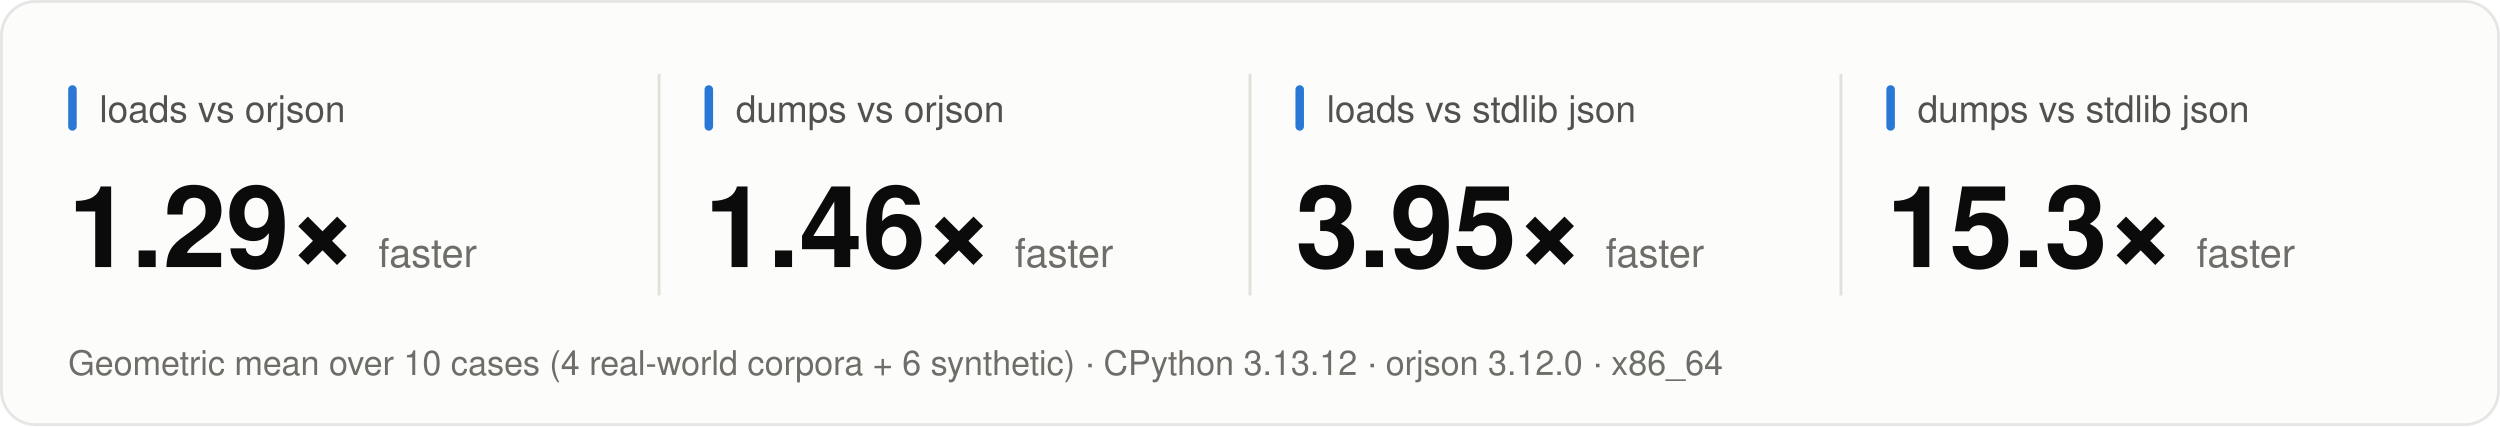
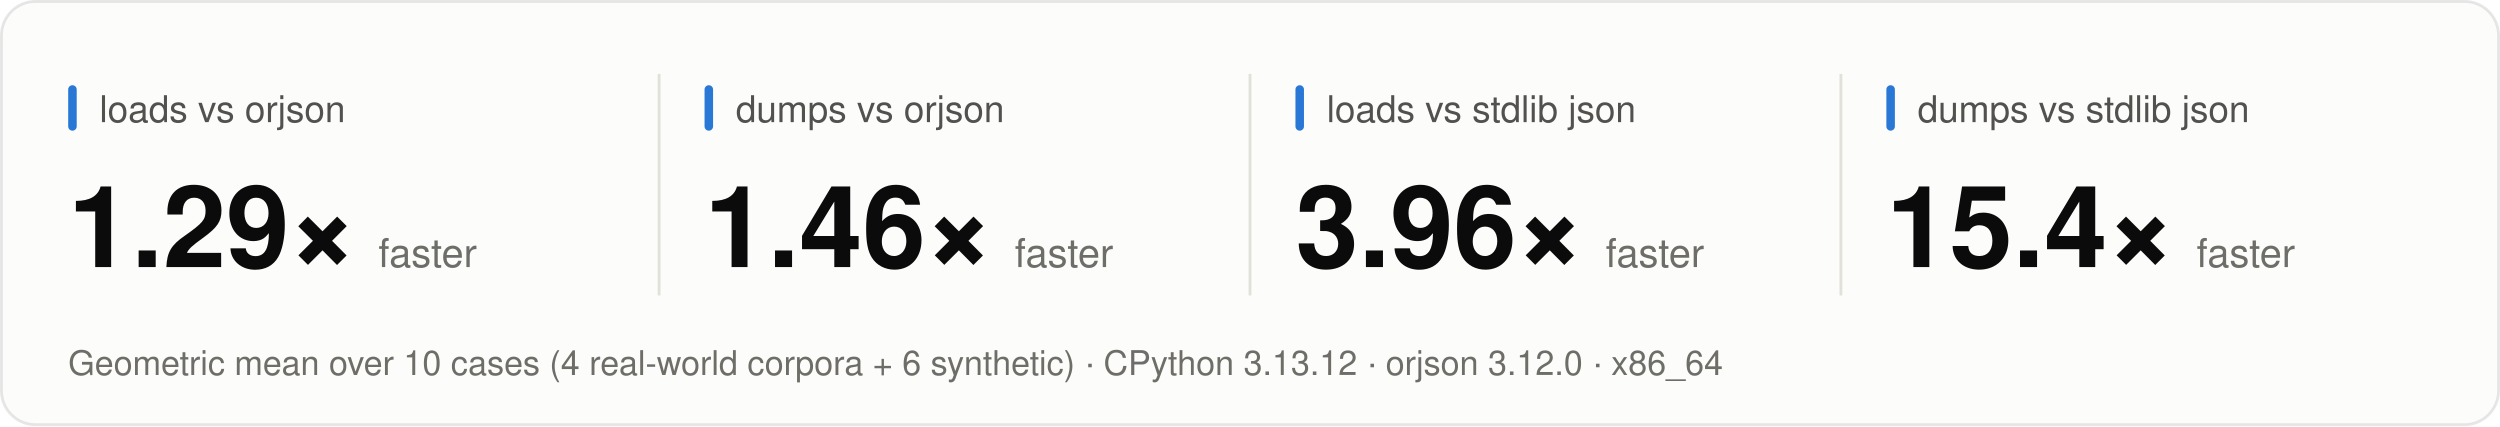
- <svg xmlns="http://www.w3.org/2000/svg" width="880" height="150" viewBox="0 0 880 150" role="img" aria-label="rjson speedups: loads vs orjson 1.29×; dumps vs orjson 1.46×; loads vs stdlib json 3.95×; dumps vs stdlib json 15.3×">
+ <svg xmlns="http://www.w3.org/2000/svg" width="880" height="150" viewBox="0 0 880 150" role="img" aria-label="rjson speedups: loads vs orjson 1.29×; dumps vs orjson 1.46×; loads vs stdlib json 3.96×; dumps vs stdlib json 15.4×">
  <rect x="0.5" y="0.5" width="879" height="149" rx="12" fill="#fcfcfb" stroke="rgba(11,11,11,0.10)" />
  <rect x="24.0" y="30" width="3" height="16" rx="1.5" fill="#2a78d6" />
  <text x="35.0" y="43.0" font-family="system-ui, -apple-system, &quot;Segoe UI&quot;, Helvetica, Arial, sans-serif" font-size="13" font-weight="400" fill="#52514e" text-anchor="start">loads vs orjson</text>
  <text x="24.0" y="94" font-family="system-ui, -apple-system, &quot;Segoe UI&quot;, Helvetica, Arial, sans-serif" font-size="40" font-weight="600" fill="#0b0b0b">1.29×<tspan dx="8" font-size="14" font-weight="400" fill="#6f6d68">faster</tspan>
  </text>
  <line x1="232.0" y1="26" x2="232.0" y2="104" stroke="#e1e0d9" stroke-width="1" />
  <rect x="248.0" y="30" width="3" height="16" rx="1.5" fill="#2a78d6" />
  <text x="259.0" y="43.0" font-family="system-ui, -apple-system, &quot;Segoe UI&quot;, Helvetica, Arial, sans-serif" font-size="13" font-weight="400" fill="#52514e" text-anchor="start">dumps vs orjson</text>
  <text x="248.0" y="94" font-family="system-ui, -apple-system, &quot;Segoe UI&quot;, Helvetica, Arial, sans-serif" font-size="40" font-weight="600" fill="#0b0b0b">1.46×<tspan dx="8" font-size="14" font-weight="400" fill="#6f6d68">faster</tspan>
  </text>
  <line x1="440.0" y1="26" x2="440.0" y2="104" stroke="#e1e0d9" stroke-width="1" />
  <rect x="456.0" y="30" width="3" height="16" rx="1.5" fill="#2a78d6" />
  <text x="467.0" y="43.0" font-family="system-ui, -apple-system, &quot;Segoe UI&quot;, Helvetica, Arial, sans-serif" font-size="13" font-weight="400" fill="#52514e" text-anchor="start">loads vs stdlib json</text>
-   <text x="456.0" y="94" font-family="system-ui, -apple-system, &quot;Segoe UI&quot;, Helvetica, Arial, sans-serif" font-size="40" font-weight="600" fill="#0b0b0b">3.95×<tspan dx="8" font-size="14" font-weight="400" fill="#6f6d68">faster</tspan>
+   <text x="456.0" y="94" font-family="system-ui, -apple-system, &quot;Segoe UI&quot;, Helvetica, Arial, sans-serif" font-size="40" font-weight="600" fill="#0b0b0b">3.96×<tspan dx="8" font-size="14" font-weight="400" fill="#6f6d68">faster</tspan>
  </text>
  <line x1="648.0" y1="26" x2="648.0" y2="104" stroke="#e1e0d9" stroke-width="1" />
  <rect x="664.0" y="30" width="3" height="16" rx="1.5" fill="#2a78d6" />
  <text x="675.0" y="43.0" font-family="system-ui, -apple-system, &quot;Segoe UI&quot;, Helvetica, Arial, sans-serif" font-size="13" font-weight="400" fill="#52514e" text-anchor="start">dumps vs stdlib json</text>
-   <text x="664.0" y="94" font-family="system-ui, -apple-system, &quot;Segoe UI&quot;, Helvetica, Arial, sans-serif" font-size="40" font-weight="600" fill="#0b0b0b">15.3×<tspan dx="8" font-size="14" font-weight="400" fill="#6f6d68">faster</tspan>
+   <text x="664.0" y="94" font-family="system-ui, -apple-system, &quot;Segoe UI&quot;, Helvetica, Arial, sans-serif" font-size="40" font-weight="600" fill="#0b0b0b">15.4×<tspan dx="8" font-size="14" font-weight="400" fill="#6f6d68">faster</tspan>
  </text>
  <text x="24.0" y="132.0" font-family="system-ui, -apple-system, &quot;Segoe UI&quot;, Helvetica, Arial, sans-serif" font-size="12" font-weight="400" fill="#6f6d68" text-anchor="start">Geometric mean over 10 cases (4 real-world corpora + 6 synthetic) · CPython 3.13.12 · orjson 3.12.0 · x86_64</text>
</svg>
